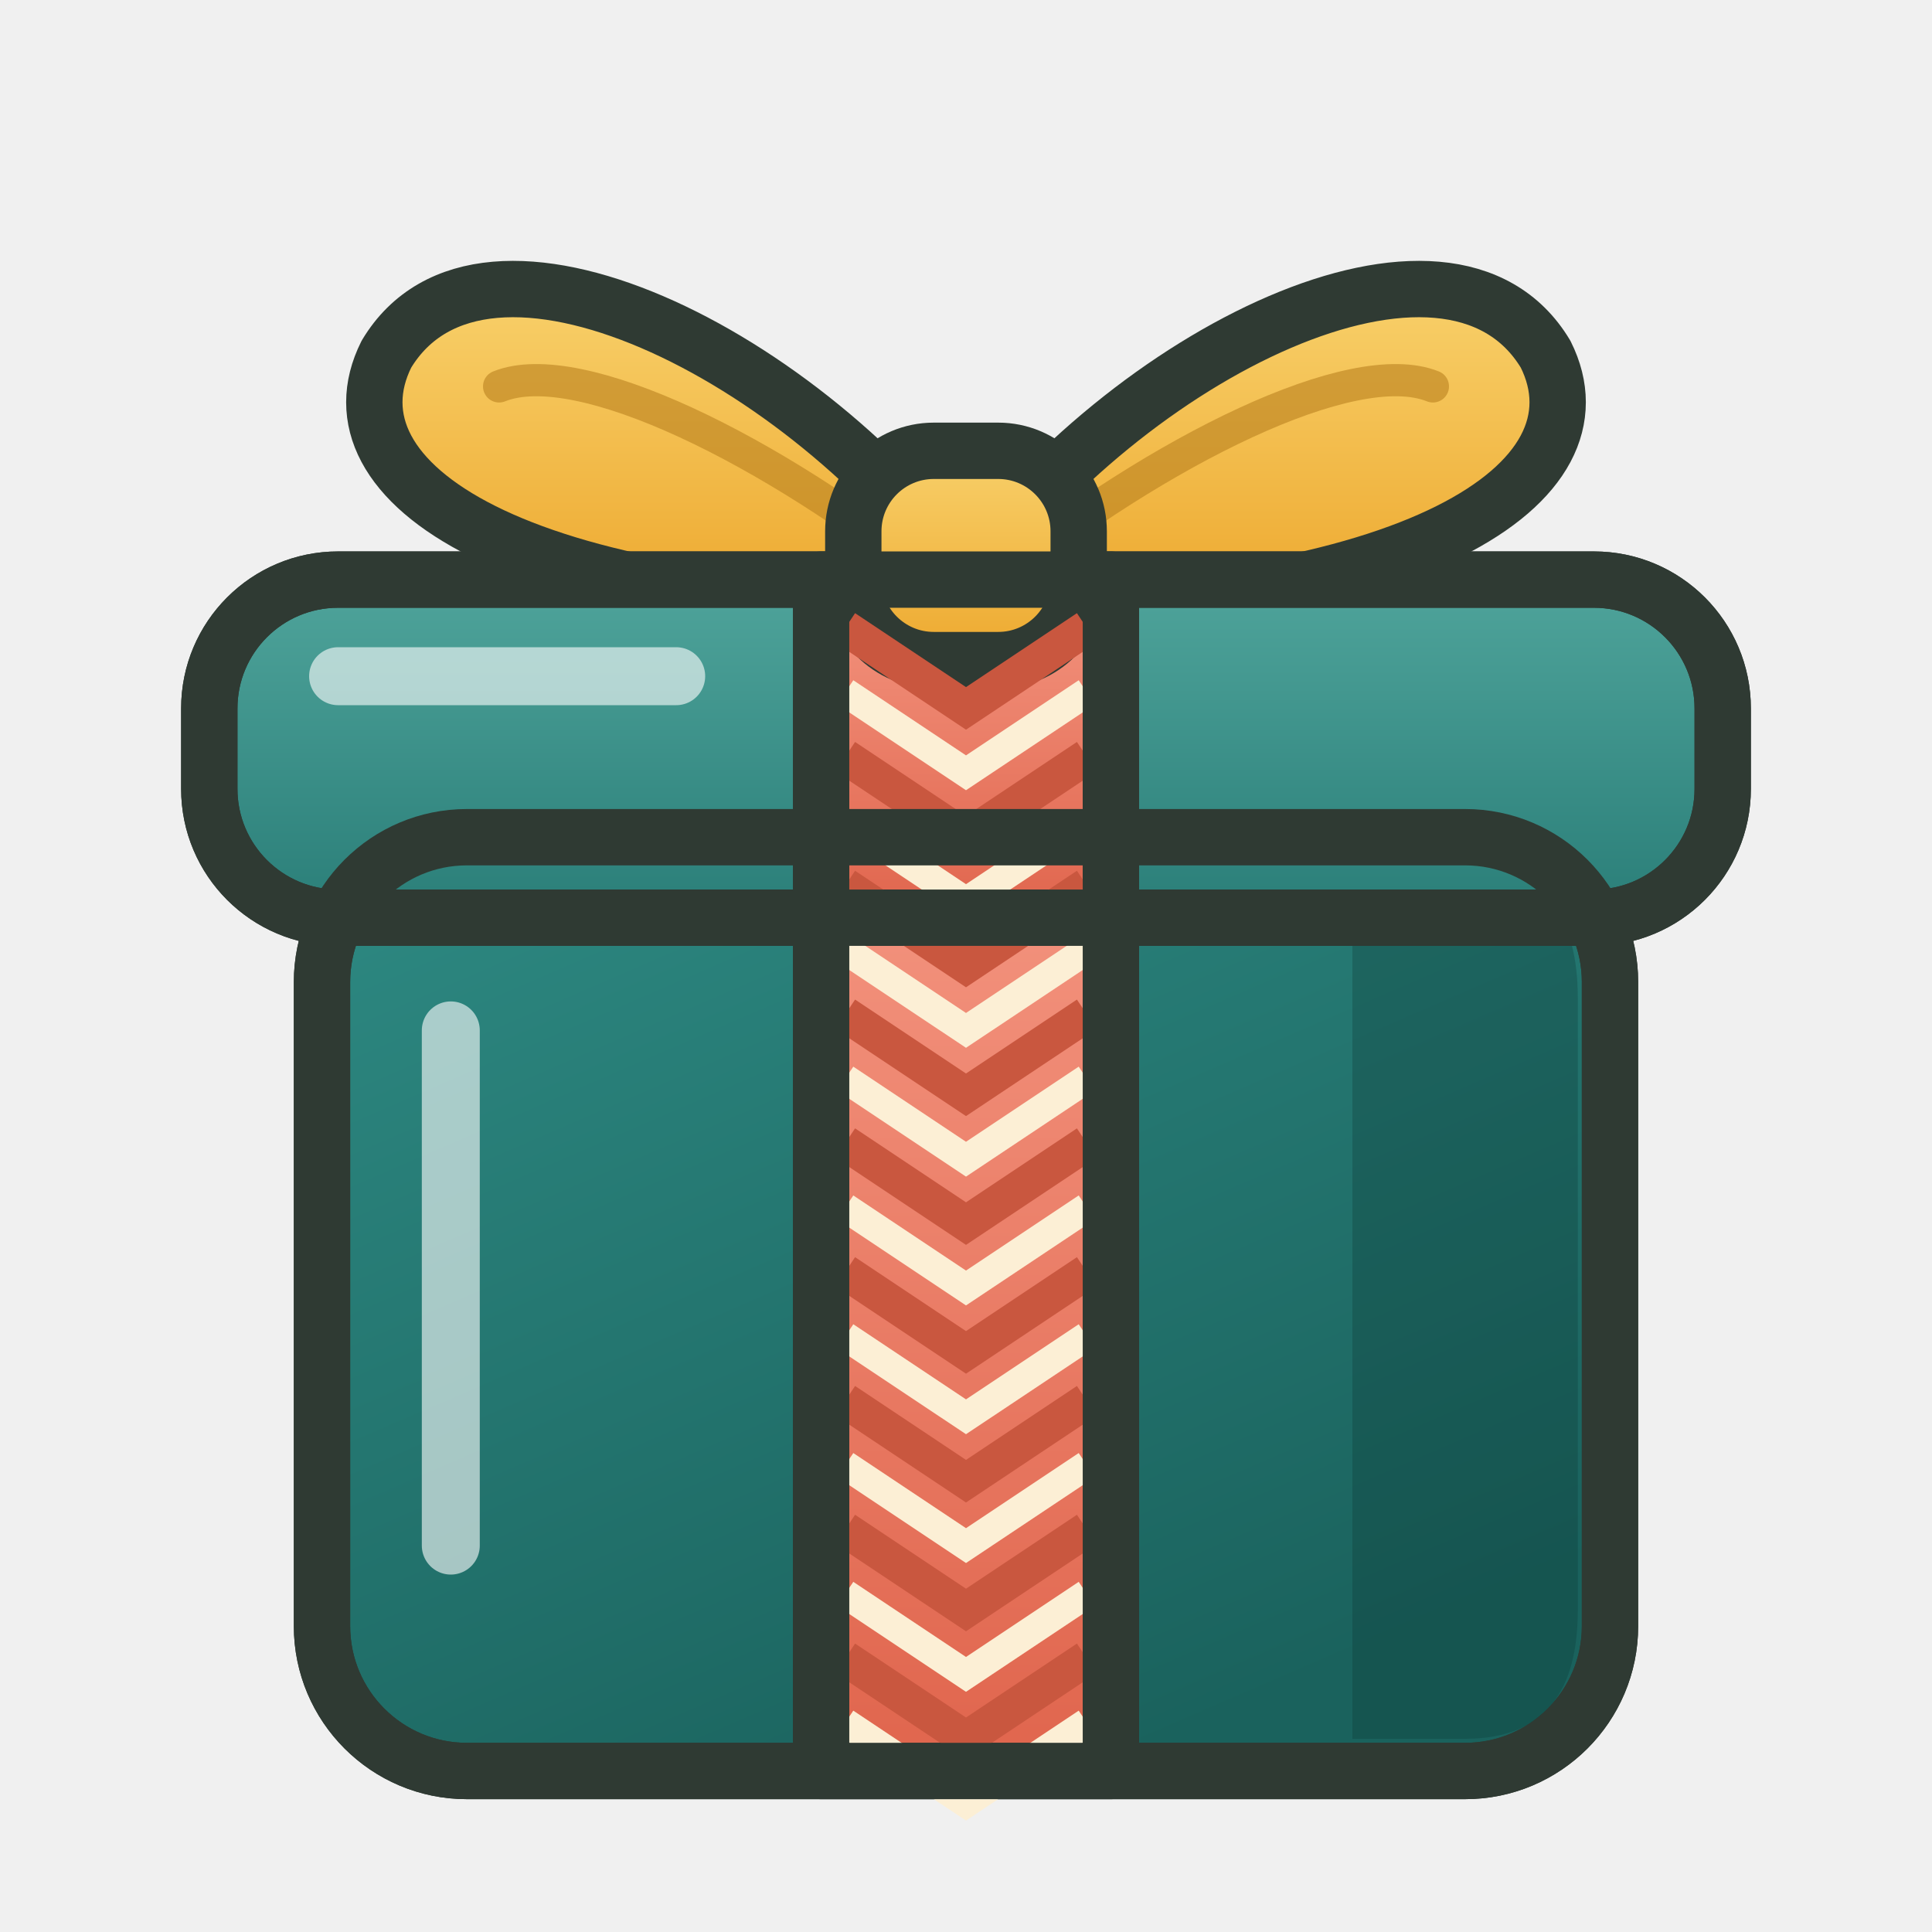
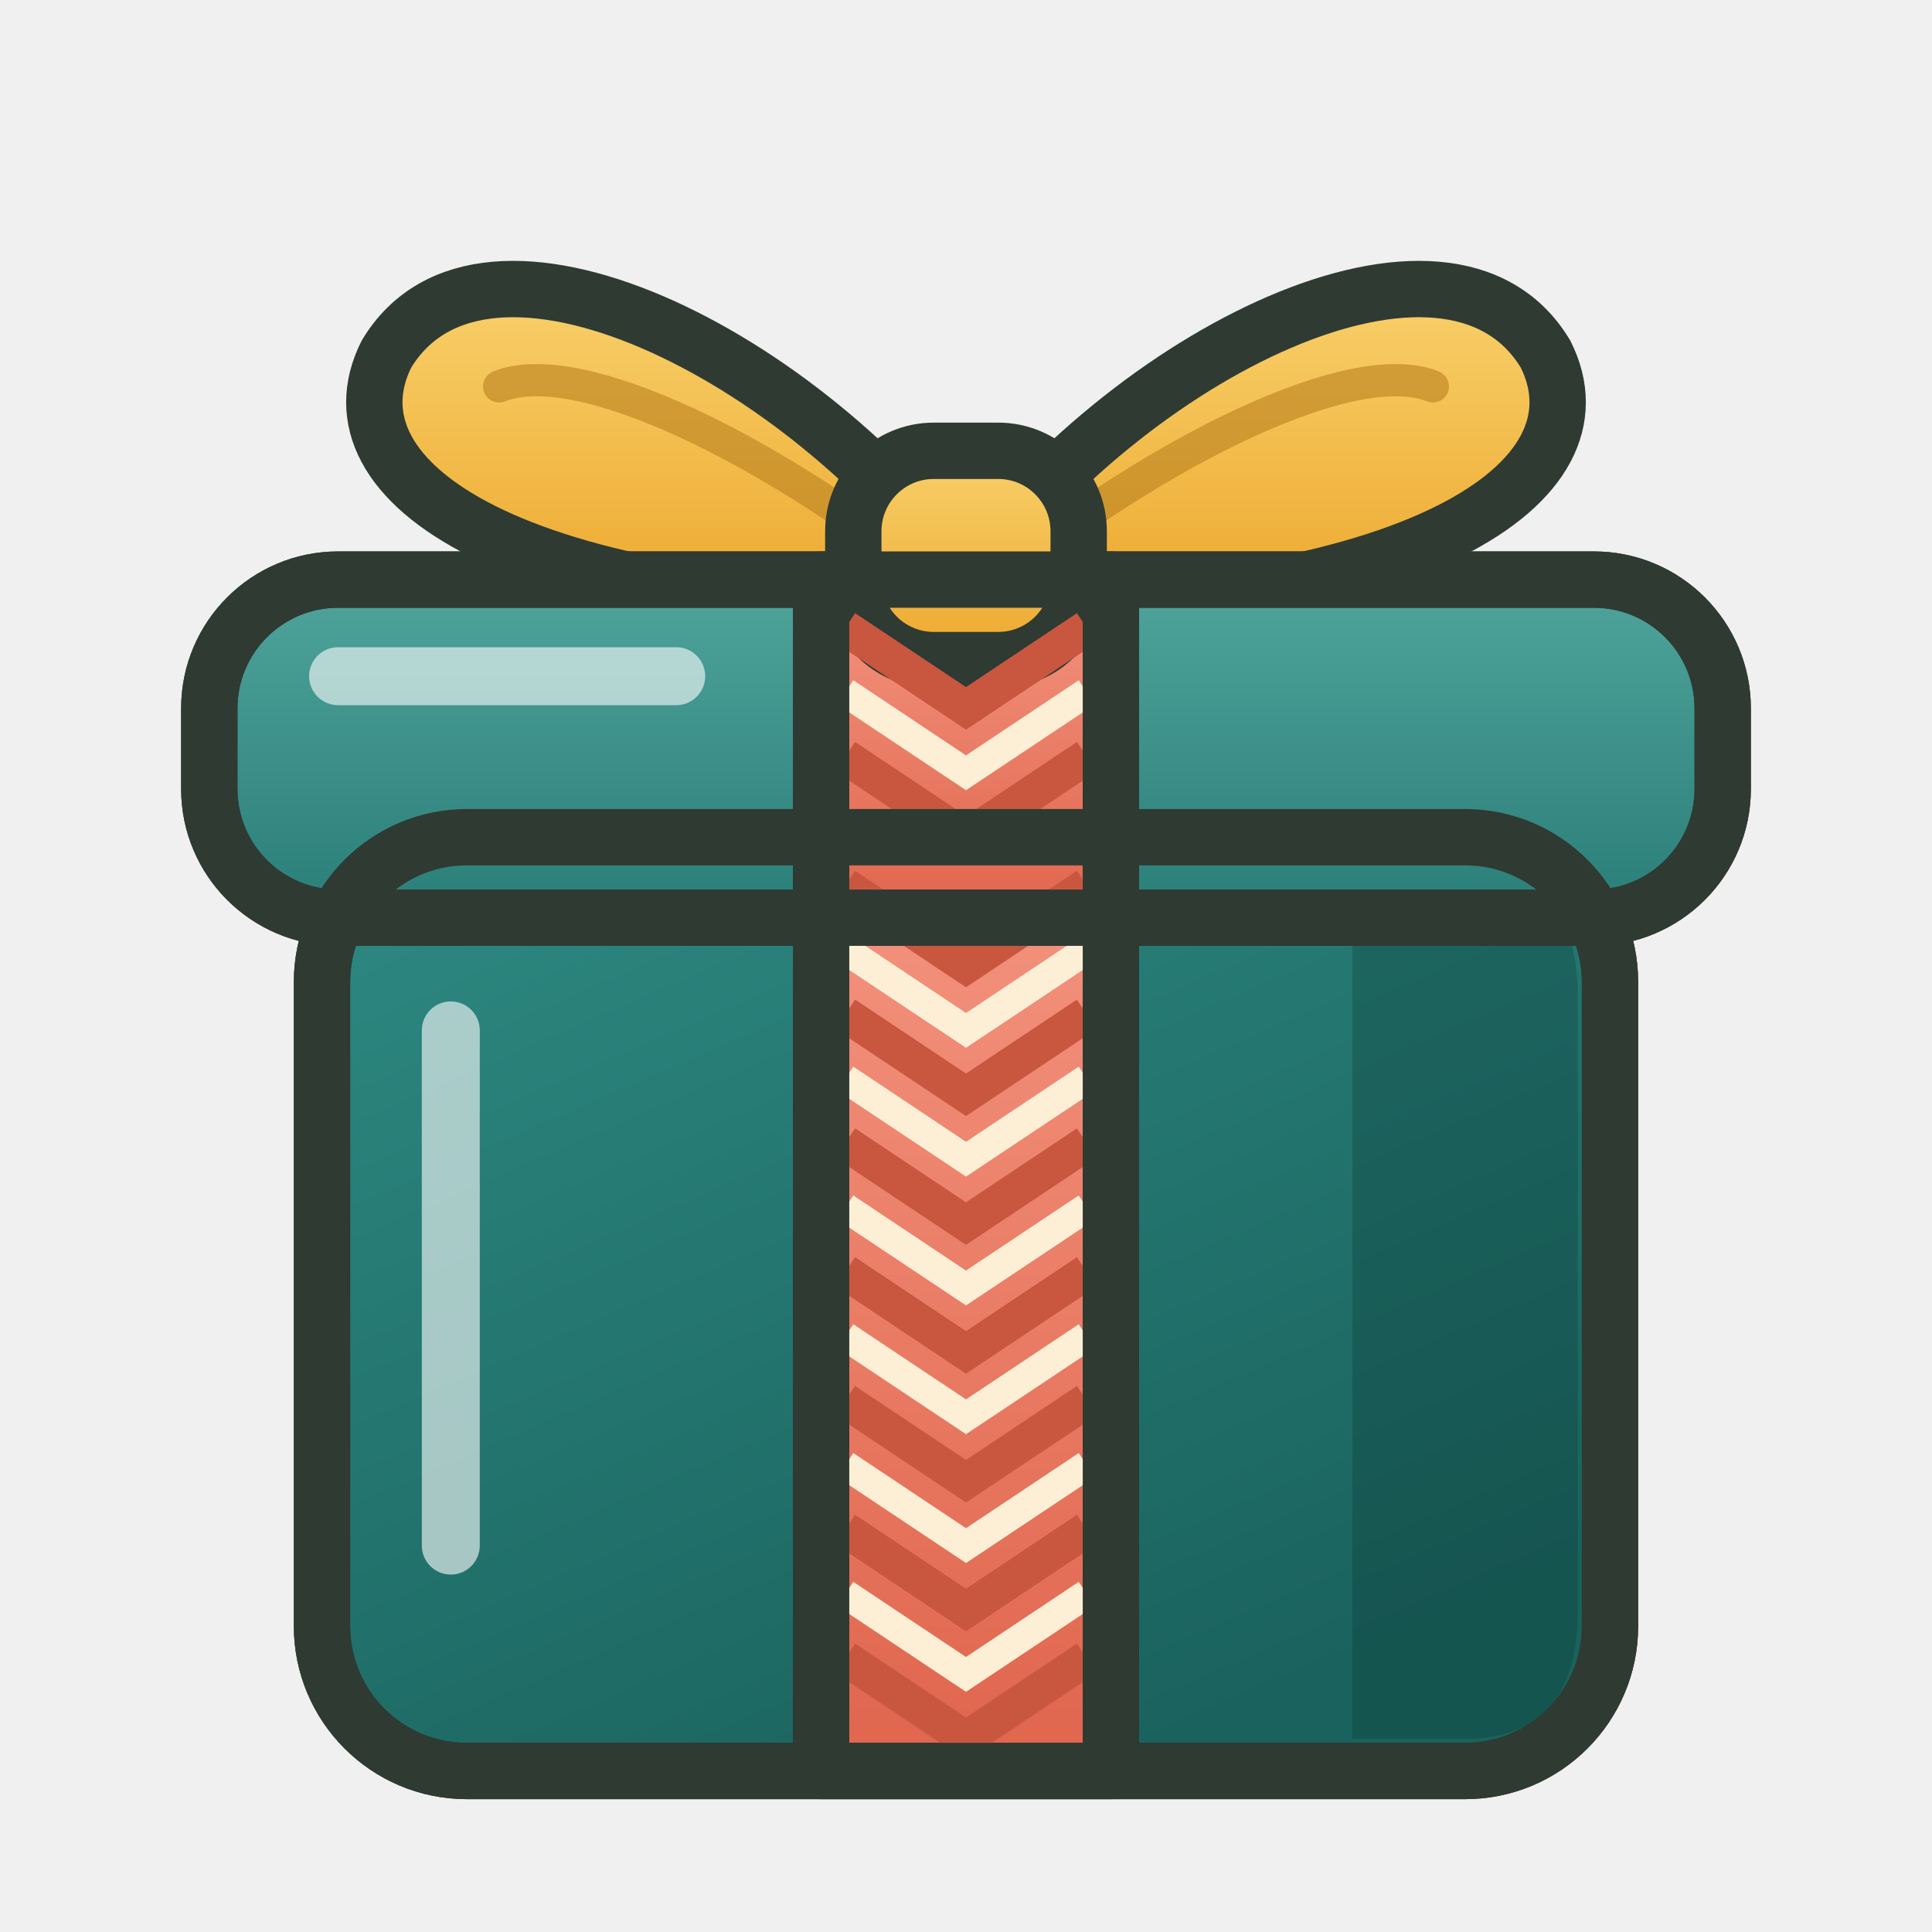
<svg xmlns="http://www.w3.org/2000/svg" viewBox="0 0 120 120" width="120" height="120">
  <defs>
    <linearGradient id="gbox" x1="0" y1="0" x2="0.6" y2="1">
      <stop offset="0" stop-color="#2E8A83" />
      <stop offset="1" stop-color="#1A625D" />
    </linearGradient>
    <linearGradient id="glid" x1="0" y1="0" x2="0" y2="1">
      <stop offset="0" stop-color="#4FA49B" />
      <stop offset="1" stop-color="#2A7E78" />
    </linearGradient>
    <linearGradient id="rib" x1="0" y1="0" x2="0" y2="1">
      <stop offset="0" stop-color="#F49580" />
      <stop offset="1" stop-color="#E0654D" />
    </linearGradient>
    <linearGradient id="gold" x1="0" y1="0" x2="0" y2="1">
      <stop offset="0" stop-color="#F8D06A" />
      <stop offset="1" stop-color="#EDA82E" />
    </linearGradient>
+     <style>@media (prefers-color-scheme:dark){#gbox stop:first-child{stop-color:#4AAFA5}#gbox stop:last-child{stop-color:#2A807A}#glid stop:first-child{stop-color:#7FC8BE}#glid stop:last-child{stop-color:#4AAFA5}}</style>
  </defs>
  <g stroke="#2F3A33" stroke-width="3.5" stroke-linejoin="round" stroke-linecap="round">
    <path d="M60 36C50 22 30 12 24 22C20 30 32 38 60 38Z" fill="url(#gold)" />
    <path d="M60 36C70 22 90 12 96 22C100 30 88 38 60 38Z" fill="url(#gold)" />
    <path d="M58 36C48 28 36 22 31 24" fill="none" stroke="#B9801E" stroke-width="2" opacity=".6" />
    <path d="M62 36C72 28 84 22 89 24" fill="none" stroke="#B9801E" stroke-width="2" opacity=".6" />
    <rect x="20" y="52" width="80" height="58" rx="9" fill="url(#gbox)" />
    <path d="M84 54H91C96 54 98 57 98 62V100C98 105 96 108 91 108H84Z" fill="#0B3533" stroke="none" opacity=".3" />
    <rect x="51" y="52" width="18" height="58" fill="url(#rib)" />
    <rect x="13" y="36" width="94" height="21" rx="8" fill="url(#glid)" />
    <rect x="51" y="36" width="18" height="21" fill="url(#rib)" />
    <rect x="53" y="28" width="14" height="13" rx="5" fill="url(#gold)" />
  </g>
  <path d="M52.5 55L60 60L67.5 55M52.5 63L60 68L67.5 63M52.5 71L60 76L67.5 71M52.5 79L60 84L67.5 79M52.5 87L60 92L67.5 87M52.5 95L60 100L67.5 95M52.5 103L60 108L67.5 103" fill="none" stroke="#C9573F" stroke-width="2.2" stroke-linejoin="miter" />
-   <path d="M52.5 59L60 64L67.5 59M52.5 67L60 72L67.5 67M52.5 75L60 80L67.5 75M52.5 83L60 88L67.5 83M52.5 91L60 96L67.5 91M52.5 99L60 104L67.5 99M52.5 107L60 112L67.5 107" fill="none" stroke="#FCEFD5" stroke-width="1.8" stroke-linejoin="miter" />
+   <path d="M52.5 59L60 64L67.5 59M52.5 67L60 72L67.5 67M52.5 75L60 80L67.5 75M52.5 83L60 88L67.5 83M52.5 91L60 96L67.5 91M52.5 99L60 104L67.5 99" fill="none" stroke="#FCEFD5" stroke-width="1.8" stroke-linejoin="miter" />
  <path d="M52.5 39L60 44L67.5 39M52.5 47L60 52L67.5 47" fill="none" stroke="#C9573F" stroke-width="2.2" stroke-linejoin="miter" />
-   <path d="M52.5 43L60 48L67.5 43M52.5 51L60 56L67.5 51" fill="none" stroke="#FCEFD5" stroke-width="1.8" stroke-linejoin="miter" />
+   <path d="M52.5 43L60 48L67.5 43" fill="none" stroke="#FCEFD5" stroke-width="1.8" stroke-linejoin="miter" />
  <path d="M51 52V110M69 52V110M51 36V57M69 36V57" stroke="#2F3A33" stroke-width="3.5" />
  <rect x="20" y="52" width="80" height="58" rx="9" fill="none" stroke="#2F3A33" stroke-width="3.5" />
  <rect x="13" y="36" width="94" height="21" rx="8" fill="none" stroke="#2F3A33" stroke-width="3.5" />
  <path d="M21 42H42M28 64V96" stroke="#fff" stroke-width="3.6" stroke-linecap="round" opacity=".6" />
</svg>
